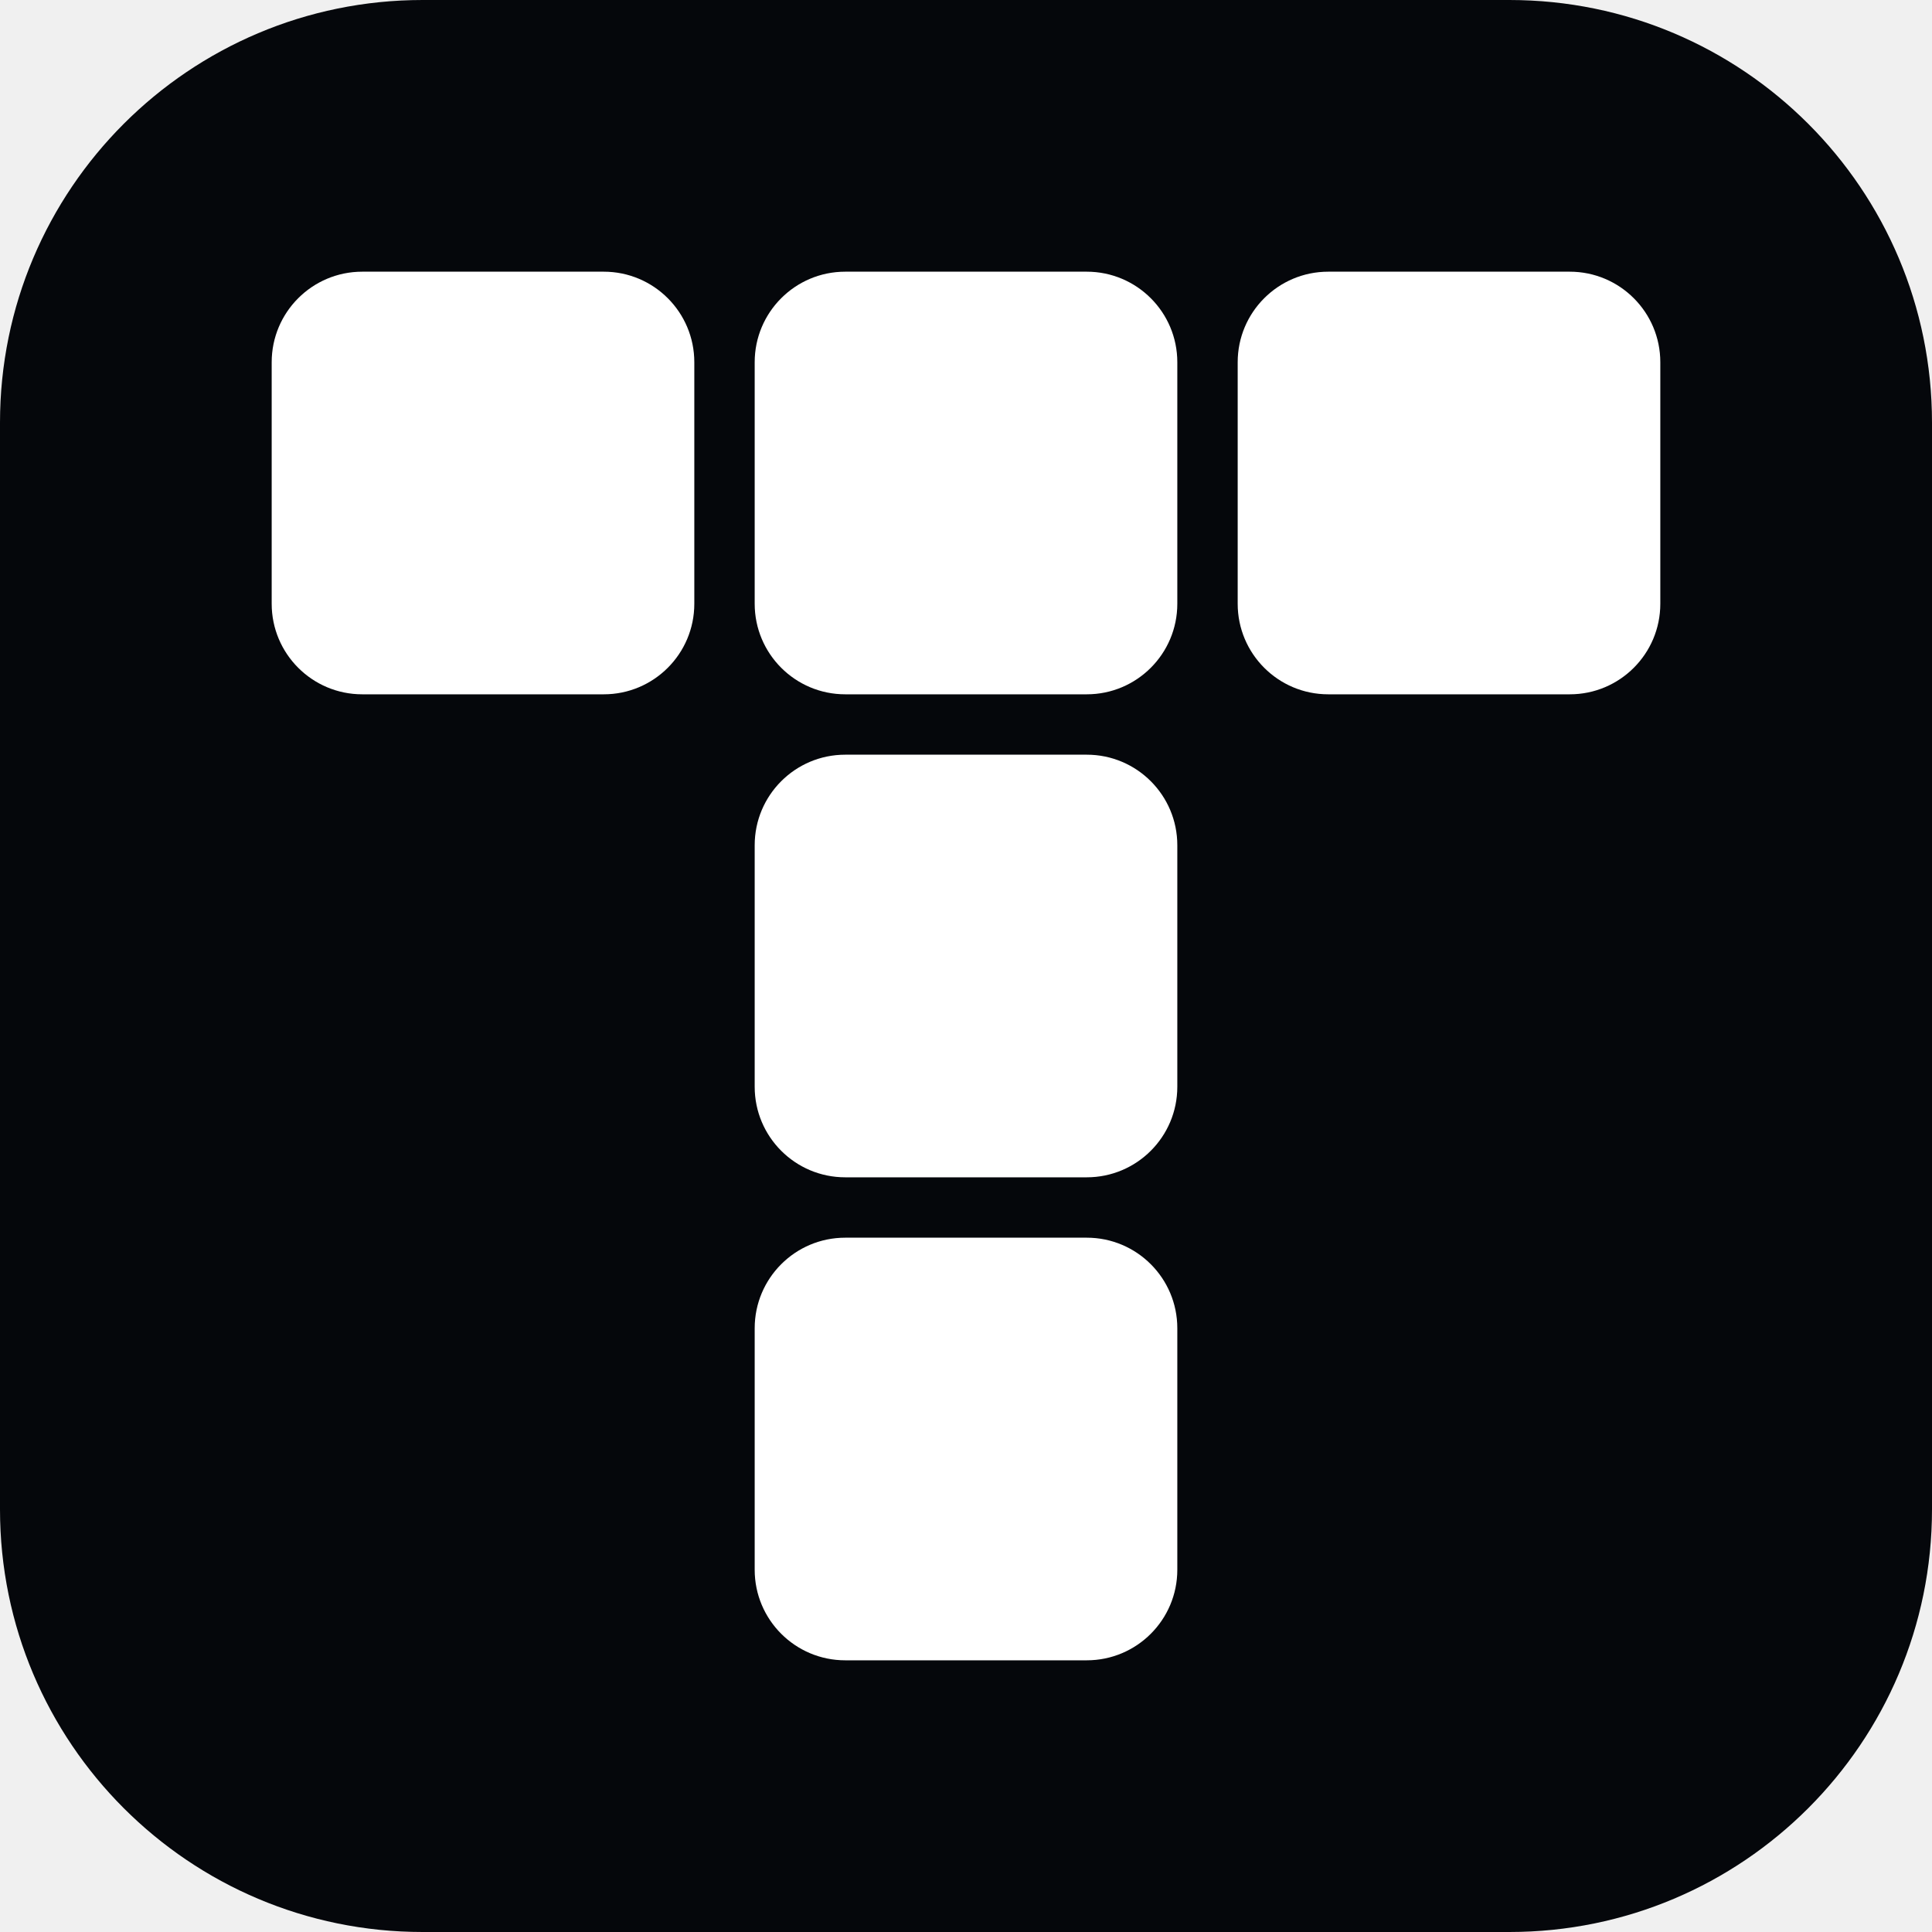
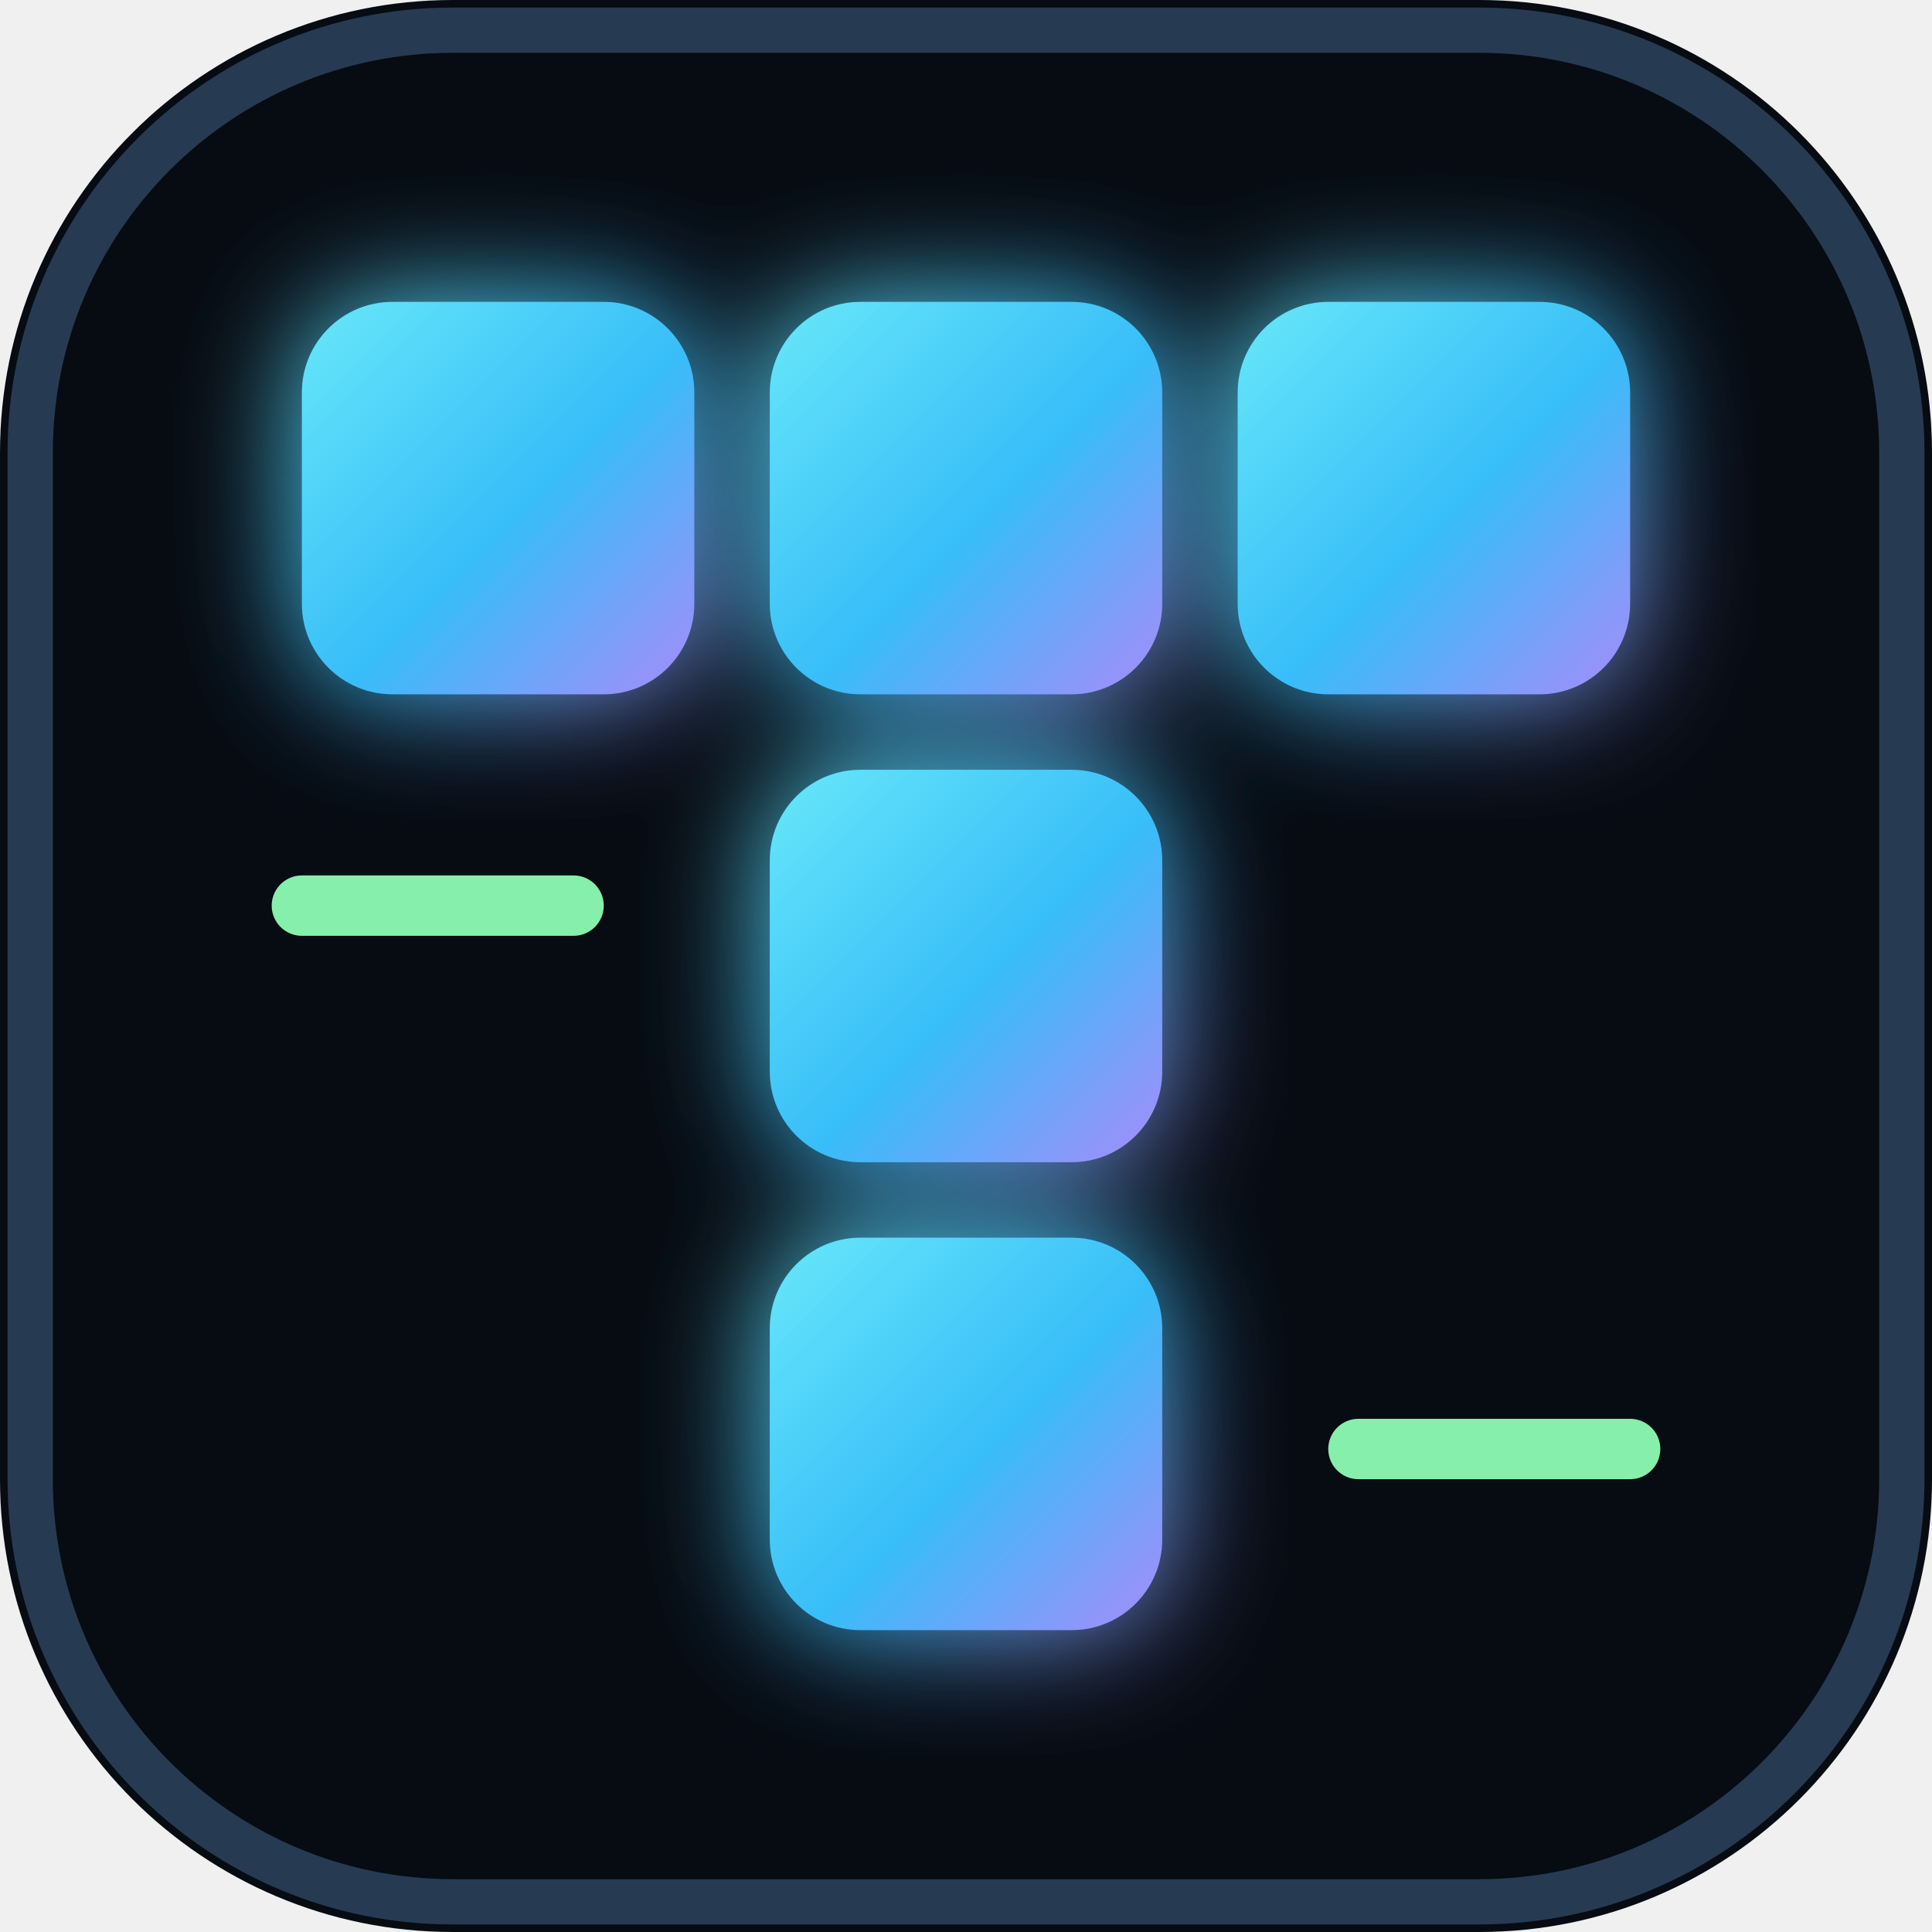
<svg xmlns="http://www.w3.org/2000/svg" viewBox="0 0 64 64">
-   <rect width="64" height="64" rx="14" fill="#05070b" />
-   <rect x="9" y="9" width="14" height="14" rx="3" fill="#fff" />
-   <rect x="25" y="9" width="14" height="14" rx="3" fill="#fff" />
-   <rect x="41" y="9" width="14" height="14" rx="3" fill="#fff" />
-   <rect x="25" y="25" width="14" height="14" rx="3" fill="#fff" />
-   <rect x="25" y="41" width="14" height="14" rx="3" fill="#fff" />
+   <defs>
+     <linearGradient id="g" x1="0" y1="0" x2="1" y2="1">
+       <stop stop-color="#67e8f9" />
+       <stop offset=".55" stop-color="#38bdf8" />
+       <stop offset="1" stop-color="#a78bfa" />
+     </linearGradient>
+     <filter id="glow">
+       <feGaussianBlur stdDeviation="2" result="b" />
+       <feMerge>
+         <feMergeNode in="b" />
+         <feMergeNode in="SourceGraphic" />
+       </feMerge>
+     </filter>
+   </defs>
+   <rect width="64" height="64" rx="15" fill="#070b12" />
+   <rect x="1" y="1" width="62" height="62" rx="14" fill="none" stroke="#263b52" stroke-width="1.5" />
+   <g fill="url(#g)" filter="url(#glow)">
+     <rect x="10" y="10" width="13" height="13" rx="3" />
+     <rect x="25.5" y="10" width="13" height="13" rx="3" />
+     <rect x="41" y="10" width="13" height="13" rx="3" />
+     <rect x="25.5" y="25.5" width="13" height="13" rx="3" />
+     <rect x="25.5" y="41" width="13" height="13" rx="3" />
+   </g>
+   <path d="M10 30h9M45 48h9" stroke="#86efac" stroke-width="2" stroke-linecap="round" />
</svg>
